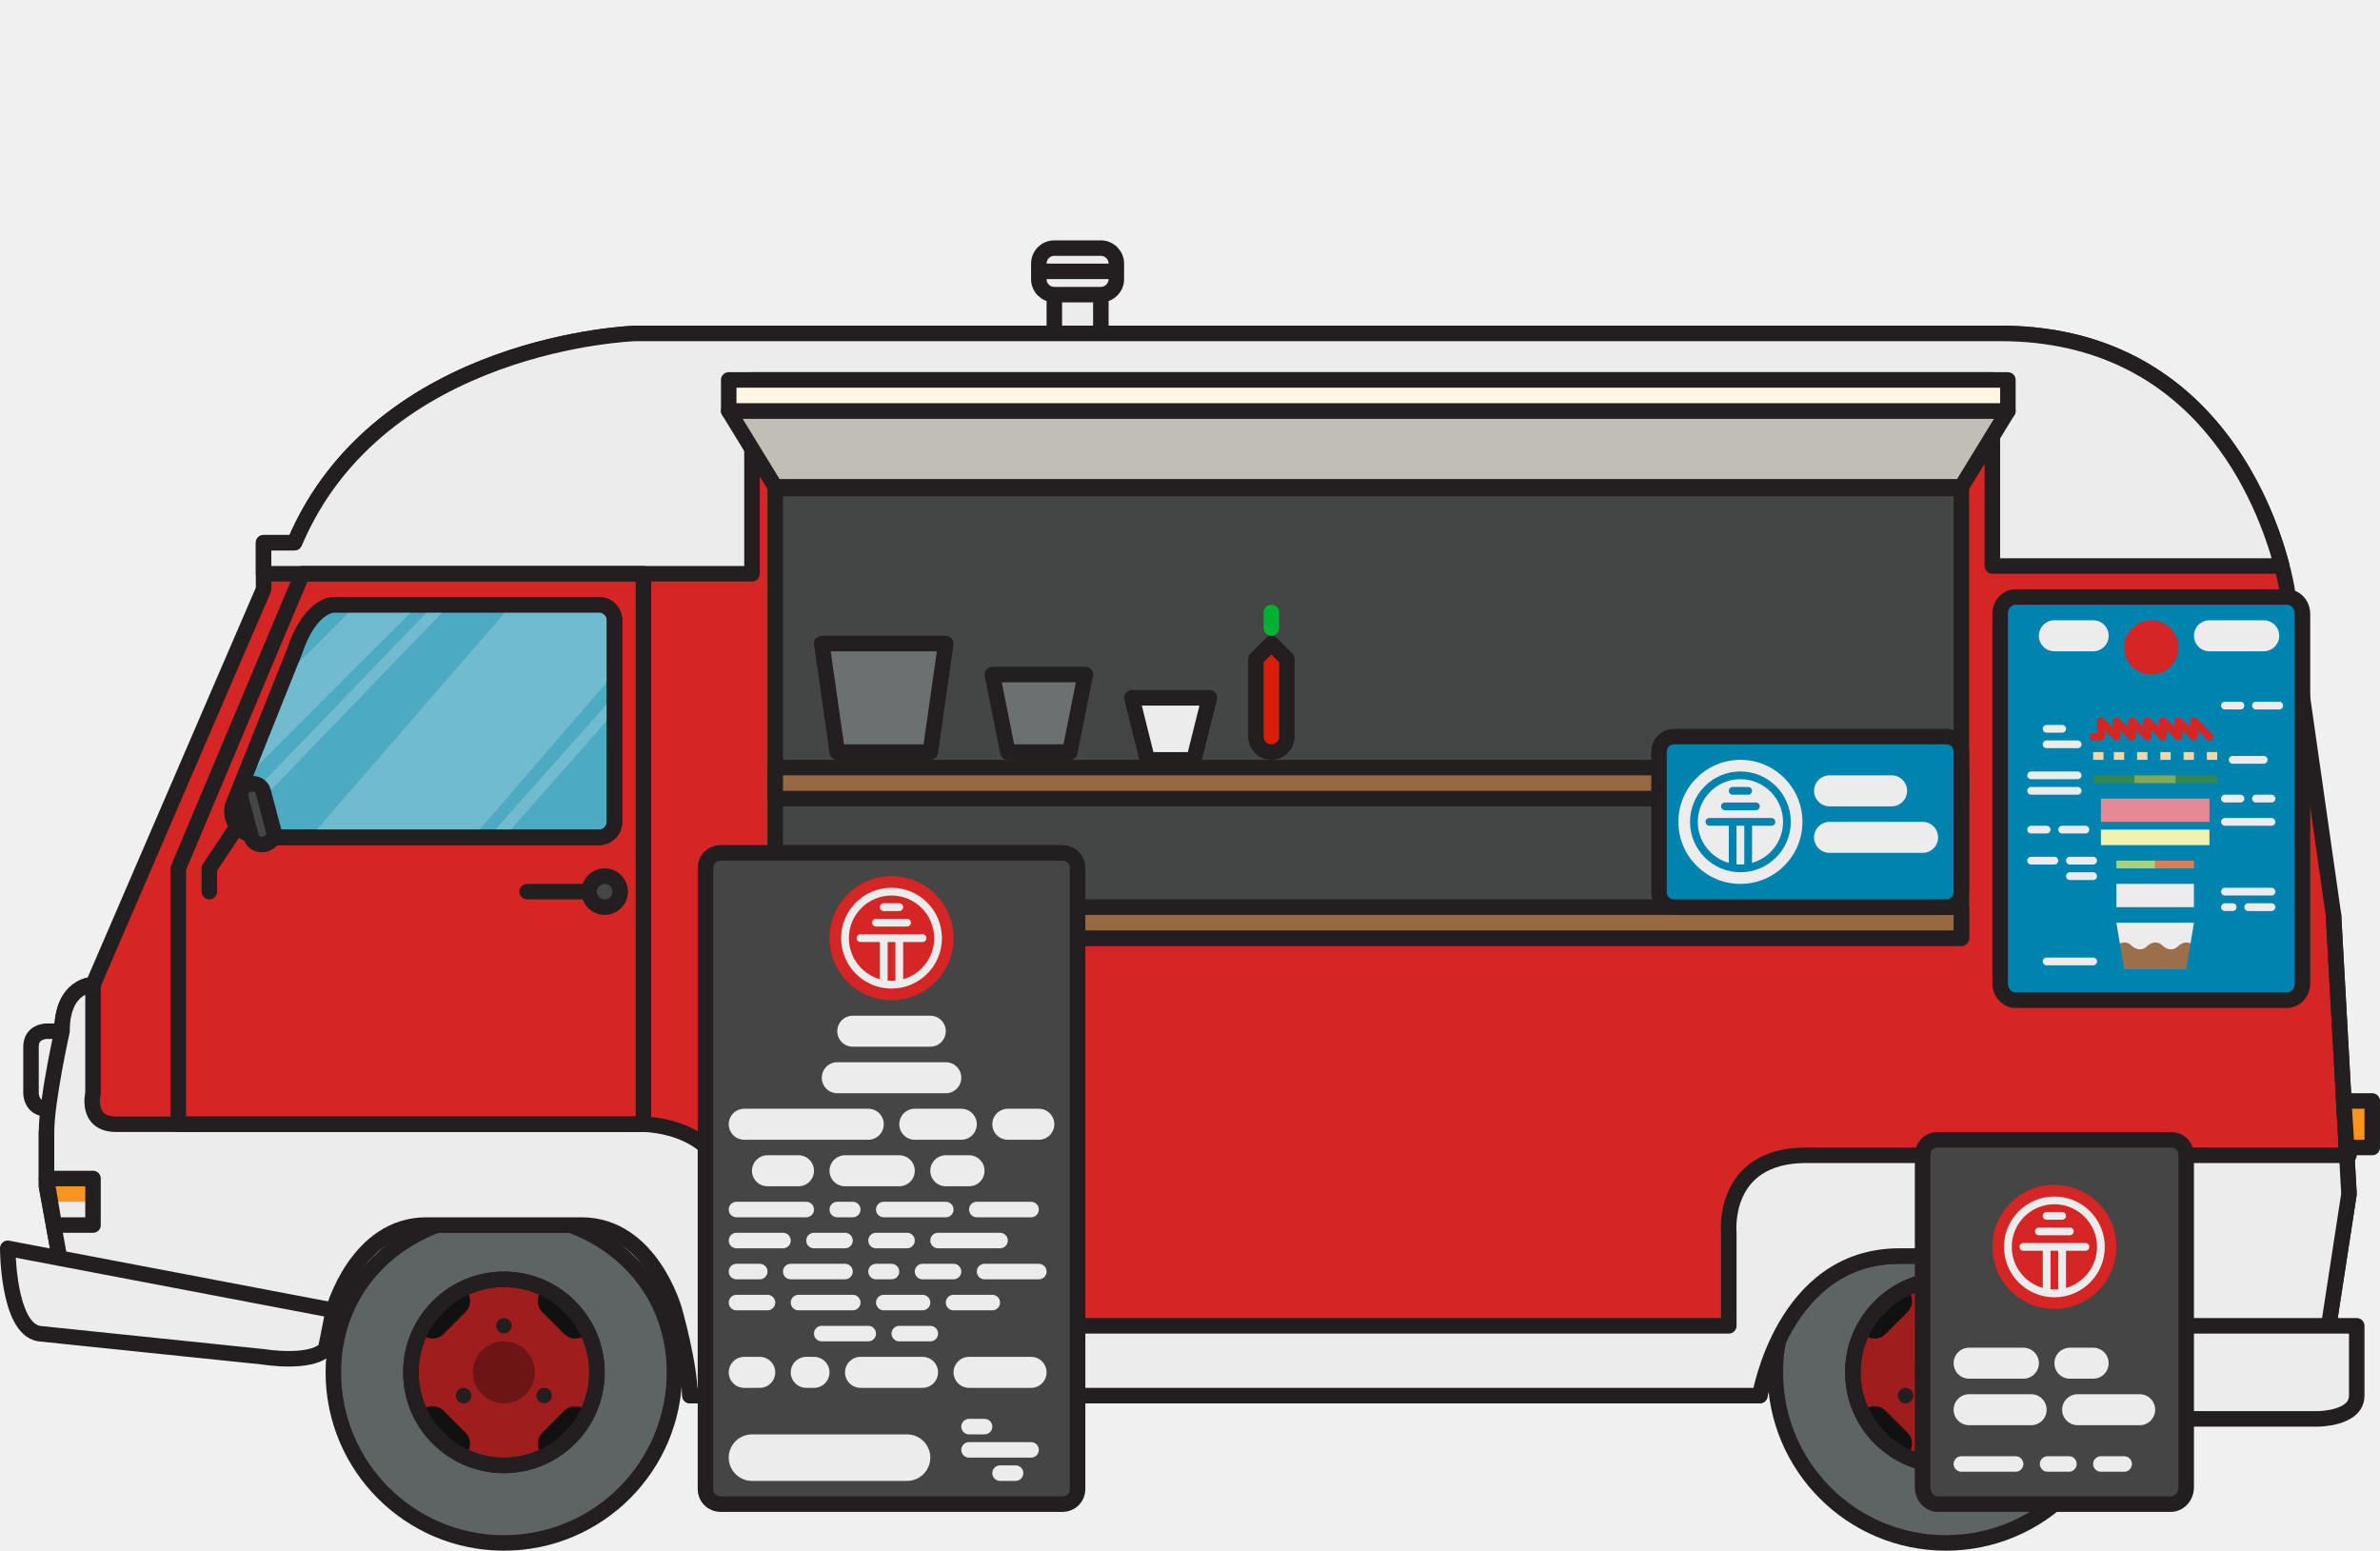
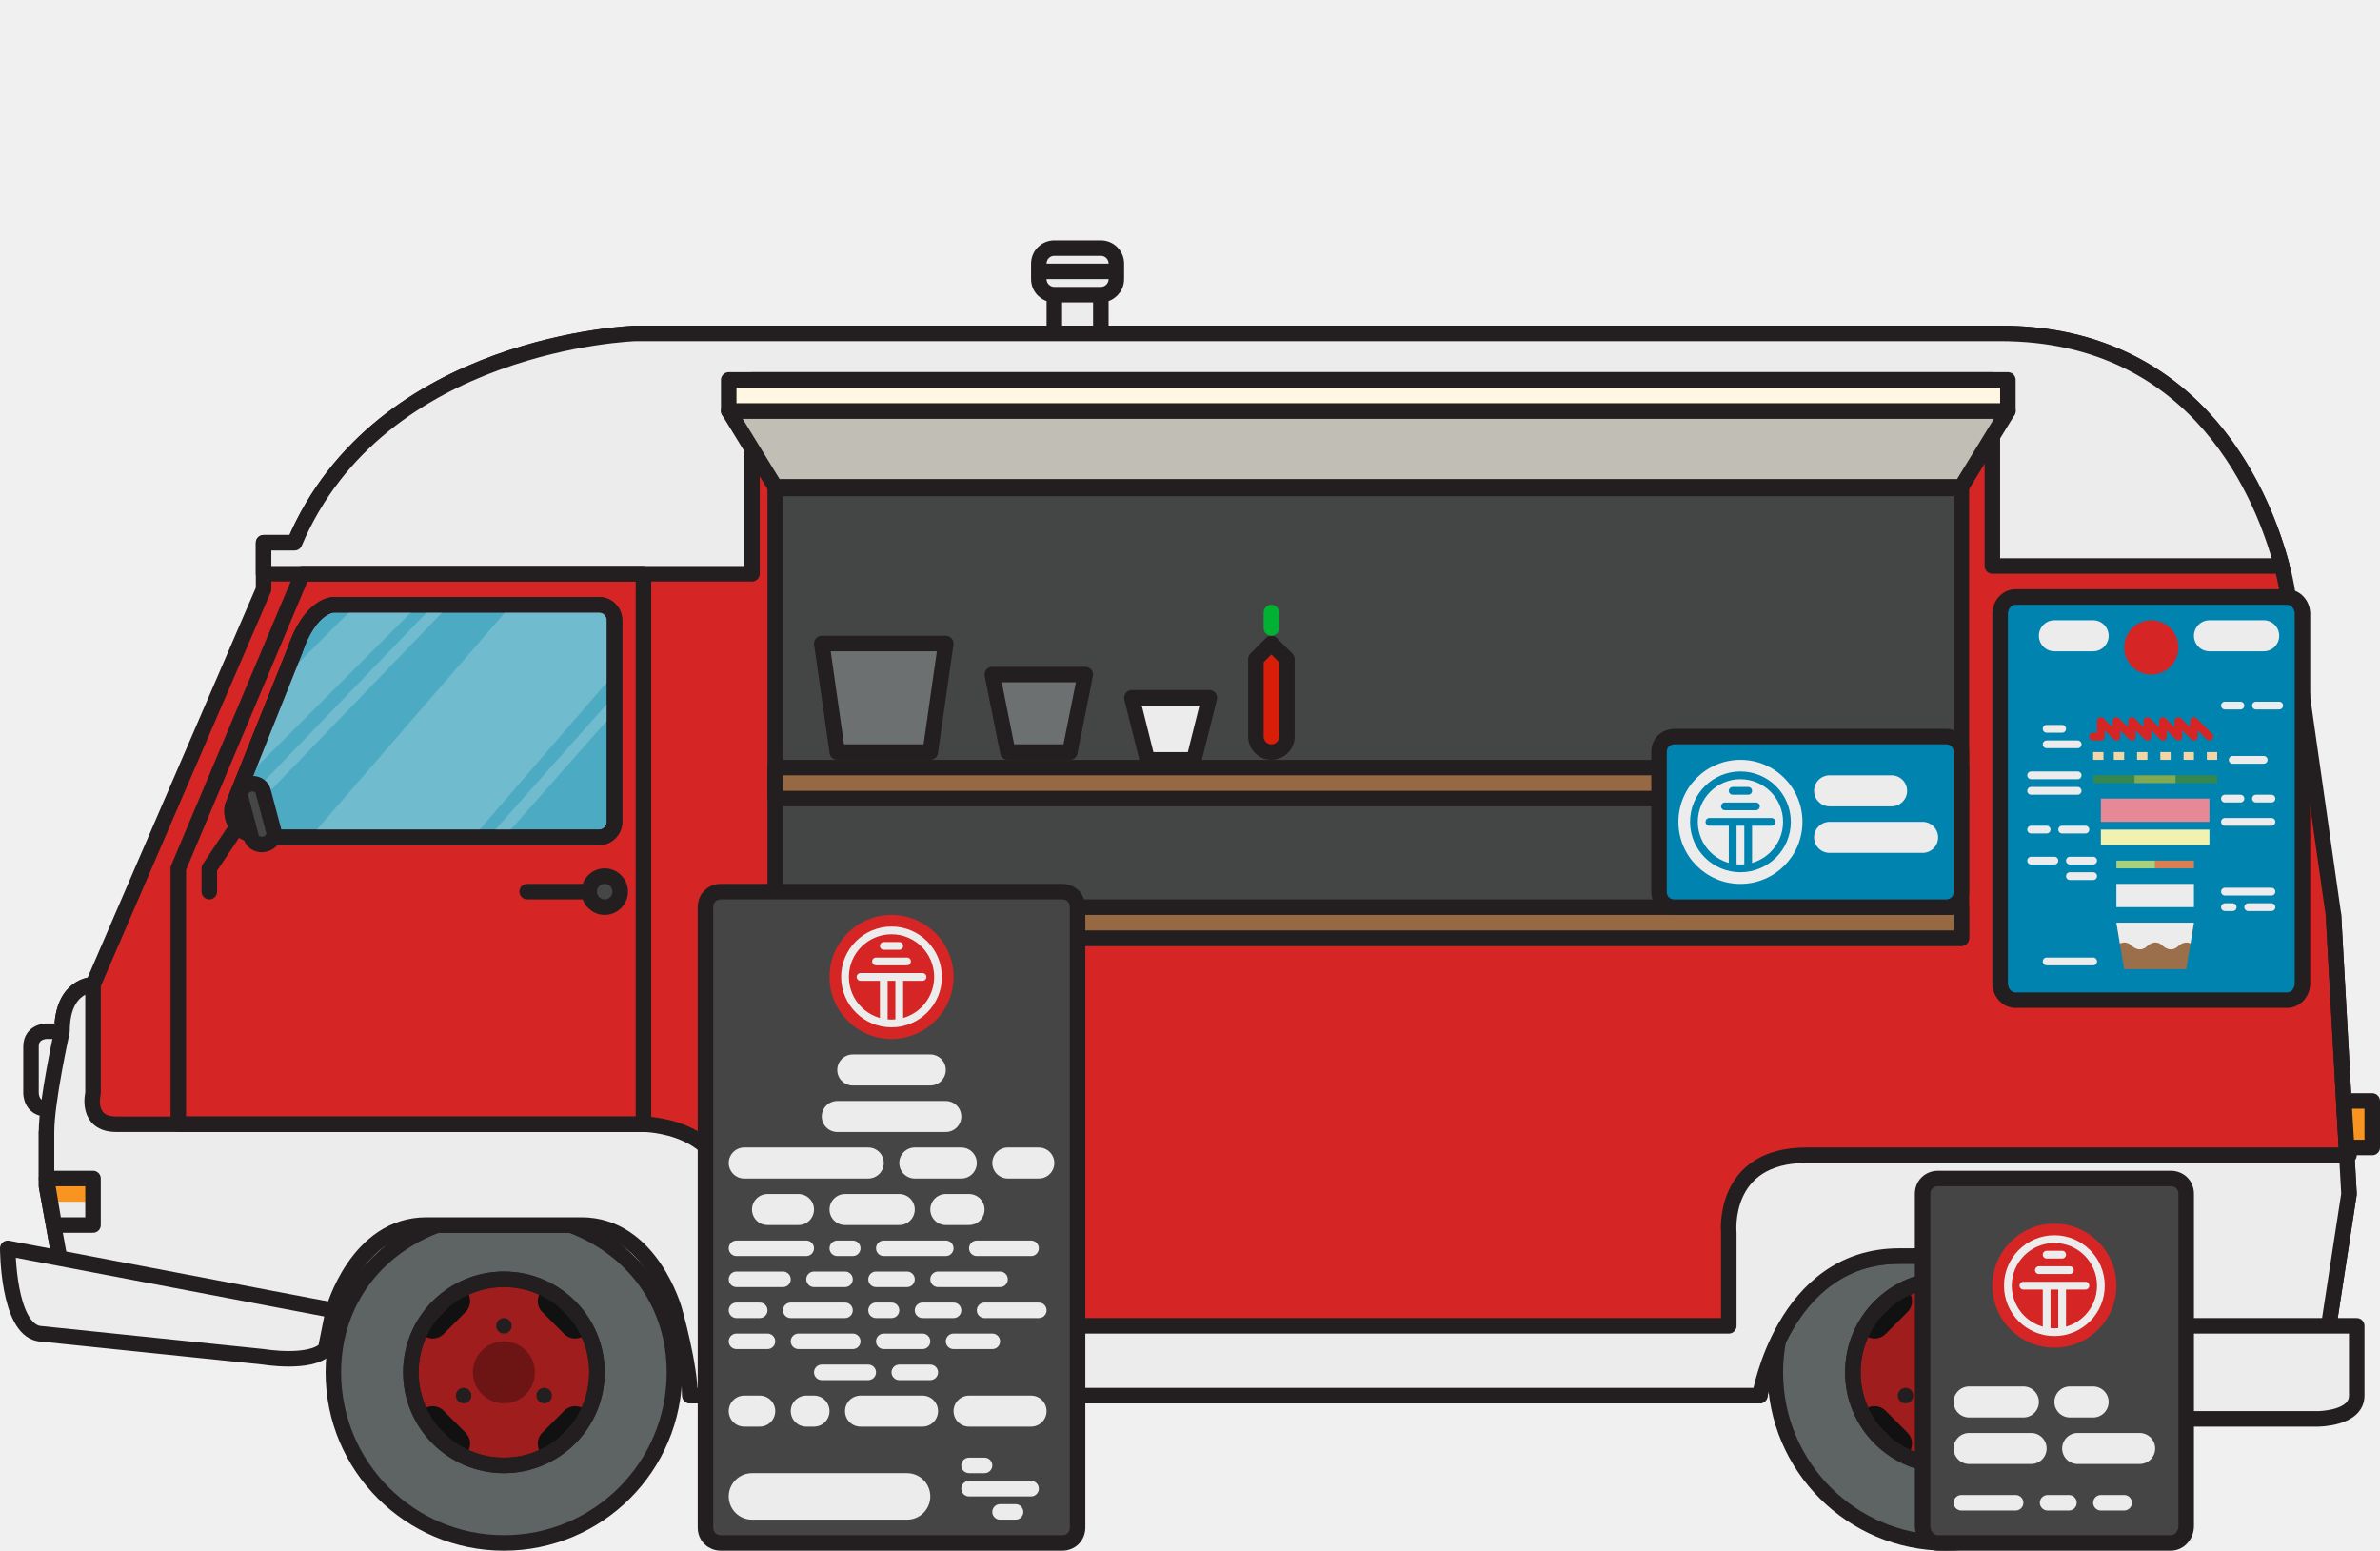
- <svg xmlns="http://www.w3.org/2000/svg" width="614" height="400" viewBox="82.501 0 614 400" enable-background="new 82.501 0 614 400">
-   <path fill="none" stroke="#B9529F" stroke-width="4" stroke-linecap="round" stroke-linejoin="round" stroke-miterlimit="10" d="M360.5 160.07" />
-   <path fill="#5E6363" stroke="#231F20" stroke-width="4" stroke-miterlimit="10" d="M256.5 354c0 24.3-19.7 44-44 44s-44-19.7-44-44 19.7-41 44-41 44 16.7 44 41z" />
-   <circle fill="#A01D1D" stroke="#231F20" stroke-width="4" stroke-linecap="round" stroke-linejoin="round" stroke-miterlimit="10" cx="212.5" cy="354" r="24" />
-   <g fill="#111">
-     <path d="M202.6 332.787c1.563 1.562 1.563 4.095 0 5.656l-5.656 5.657c-1.562 1.562-4.095 1.562-5.656 0l11.313-11.313zM222.4 375.213c-1.562-1.562-1.562-4.094 0-5.656l5.657-5.656c1.562-1.56 4.095-1.56 5.656 0L222.4 375.214zM191.286 363.898c1.562-1.562 4.095-1.562 5.657 0l5.656 5.657c1.56 1.562 1.56 4.095 0 5.657l-11.314-11.314zM233.713 344.1c-1.562 1.562-4.096 1.562-5.657 0l-5.657-5.656c-1.563-1.562-1.563-4.095 0-5.657l11.313 11.313z" />
+ <svg xmlns="http://www.w3.org/2000/svg" version="1.1" id="Layer_1" x="0px" y="0px" width="614px" height="400px" viewBox="0 0 614 400" enable-background="new 0 0 614 400" xml:space="preserve">
+   <path fill="none" stroke="#B9529F" stroke-width="4" stroke-linecap="round" stroke-linejoin="round" stroke-miterlimit="10" d="  M278,160.07" />
+   <path fill="#5E6363" stroke="#231F20" stroke-width="4" stroke-miterlimit="10" d="M174,354c0,24.3-19.7,44-44,44s-44-19.7-44-44  s19.7-41,44-41S174,329.7,174,354z" />
+   <circle fill="#A01D1D" stroke="#231F20" stroke-width="4" stroke-linecap="round" stroke-linejoin="round" stroke-miterlimit="10" cx="130" cy="354" r="24" />
+   <g>
+     <path fill="#111111" d="M120.1,332.787c1.563,1.562,1.563,4.095,0,5.656l-5.656,5.656c-1.562,1.562-4.095,1.562-5.656,0   L120.1,332.787L120.1,332.787z M139.9,375.213c-1.562-1.562-1.562-4.094,0-5.656l5.657-5.656c1.562-1.56,4.095-1.56,5.656,0   L139.9,375.213L139.9,375.213z M108.786,363.898c1.562-1.562,4.095-1.562,5.657,0l5.656,5.656c1.56,1.562,1.56,4.096,0,5.656   L108.786,363.898L108.786,363.898z M151.213,344.1c-1.562,1.562-4.096,1.562-5.657,0l-5.657-5.656   c-1.563-1.562-1.563-4.094,0-5.655L151.213,344.1L151.213,344.1z" />
  </g>
-   <circle fill="#6D1414" cx="212.5" cy="354" r="8" />
-   <circle fill="none" stroke="#231F20" stroke-width="4" stroke-miterlimit="10" cx="212.5" cy="354" r="24" />
-   <path fill="#231F20" d="M214.502 342c-.004 1.104-.898 2.002-2 2-1.104-.002-1.998-.896-2-2-.004-1.105.896-2.004 2-2 1.104 0 1.998.896 2 2zM201.106 358.266c.96-.55 2.185-.224 2.733.73.55.958.222 2.18-.734 2.734-.954.555-2.183.225-2.73-.733-.553-.956-.223-2.18.73-2.73zM221.892 361.733c-.956-.557-1.286-1.78-.733-2.733.553-.953 1.774-1.28 2.732-.73.958.55 1.286 1.777.73 2.73-.55.957-1.775 1.283-2.73.733z" />
-   <path fill="#ECECEC" stroke="#231F20" stroke-width="4" stroke-miterlimit="10" d="M362.5 74c2.21 0 4 1.79 4 4v10h-11.998V78c-.002-2.21 1.79-4 3.998-4h4zM360.5 74M360.5 72M360.5 74" />
-   <path fill="#eee" stroke="#231F20" stroke-width="4" stroke-linecap="round" stroke-linejoin="round" stroke-miterlimit="10" d="M98.5 266h-4s-4 0-4 4v12s0 4 4 4" />
-   <path fill="#5E6363" stroke="#231F20" stroke-width="4" stroke-miterlimit="10" d="M628.5 354c0 24.3-19.7 44-44 44s-44-19.7-44-44 19.7-41 44-41 44 16.7 44 41z" />
-   <circle fill="#A01D1D" stroke="#231F20" stroke-width="4" stroke-linecap="round" stroke-linejoin="round" stroke-miterlimit="10" cx="584.5" cy="354" r="24" />
-   <g fill="#111">
-     <path d="M574.6 332.787c1.563 1.562 1.563 4.095 0 5.656l-5.656 5.657c-1.562 1.562-4.095 1.562-5.656 0l11.313-11.313zM594.4 375.213c-1.562-1.562-1.562-4.094 0-5.656l5.657-5.656c1.562-1.56 4.094-1.56 5.656 0L594.4 375.214zM563.286 363.898c1.562-1.562 4.095-1.562 5.657 0l5.656 5.657c1.56 1.562 1.56 4.095 0 5.657l-11.314-11.314zM605.713 344.1c-1.562 1.562-4.096 1.562-5.657 0l-5.657-5.656c-1.563-1.562-1.563-4.095 0-5.657l11.313 11.313z" />
+   <circle fill="#6D1414" cx="130" cy="354" r="8" />
+   <circle fill="none" stroke="#231F20" stroke-width="4" stroke-miterlimit="10" cx="130" cy="354" r="24" />
+   <path fill="#231F20" d="M132.002,342c-0.004,1.104-0.898,2.002-2,2c-1.104-0.002-1.998-0.896-2-2c-0.004-1.105,0.896-2.004,2-2  C131.106,340,132,340.896,132.002,342z M118.606,358.266c0.96-0.55,2.185-0.224,2.733,0.73c0.55,0.958,0.222,2.18-0.734,2.734  c-0.954,0.555-2.183,0.225-2.73-0.733c-0.553-0.956-0.223-2.181,0.73-2.729L118.606,358.266z M139.392,361.732  c-0.956-0.558-1.286-1.779-0.733-2.732c0.553-0.953,1.774-1.279,2.732-0.73c0.958,0.551,1.286,1.777,0.73,2.73  C141.571,361.957,140.346,362.283,139.392,361.732L139.392,361.732z" />
+   <path fill="#ECECEC" stroke="#231F20" stroke-width="4" stroke-miterlimit="10" d="M280,74c2.21,0,4,1.79,4,4v10h-11.998V78  c-0.002-2.21,1.79-4,3.998-4H280z" />
+   <path fill="#EEEEEE" stroke="#231F20" stroke-width="4" stroke-linecap="round" stroke-linejoin="round" stroke-miterlimit="10" d="  M16,266h-4c0,0-4,0-4,4v12c0,0,0,4,4,4" />
+   <path fill="#5E6363" stroke="#231F20" stroke-width="4" stroke-miterlimit="10" d="M546,354c0,24.3-19.7,44-44,44s-44-19.7-44-44  s19.7-41,44-41S546,329.7,546,354z" />
+   <circle fill="#A01D1D" stroke="#231F20" stroke-width="4" stroke-linecap="round" stroke-linejoin="round" stroke-miterlimit="10" cx="502" cy="354" r="24" />
+   <g>
+     <path fill="#111111" d="M492.1,332.787c1.563,1.562,1.563,4.095,0,5.656l-5.654,5.656c-1.562,1.562-4.097,1.562-5.656,0   L492.1,332.787L492.1,332.787z M511.9,375.213c-1.562-1.562-1.562-4.094,0-5.656l5.655-5.656c1.562-1.56,4.096-1.56,5.656,0   L511.9,375.213L511.9,375.213z M480.786,363.898c1.562-1.562,4.095-1.562,5.657,0l5.654,5.656c1.562,1.562,1.562,4.096,0,5.656   L480.786,363.898L480.786,363.898z M523.213,344.1c-1.562,1.562-4.096,1.562-5.657,0l-5.655-5.656   c-1.563-1.562-1.563-4.094,0-5.655L523.213,344.1L523.213,344.1z" />
  </g>
-   <circle fill="#6D1414" cx="584.5" cy="354" r="8" />
-   <circle fill="none" stroke="#231F20" stroke-width="4" stroke-miterlimit="10" cx="584.5" cy="354" r="24" />
-   <path fill="#231F20" d="M586.502 342c-.004 1.104-.898 2.002-2 2-1.104-.002-1.998-.896-2-2-.004-1.105.896-2.004 2-2 1.104 0 1.998.896 2 2zM573.106 358.266c.96-.55 2.185-.224 2.733.73.55.958.222 2.18-.734 2.734-.955.555-2.183.225-2.73-.733-.553-.956-.223-2.18.73-2.73zM593.892 361.733c-.956-.557-1.286-1.78-.733-2.733.553-.953 1.774-1.28 2.732-.73.958.55 1.286 1.777.73 2.73-.55.957-1.775 1.283-2.73.733z" />
-   <path fill="#D52524" stroke="#231F20" stroke-width="4" stroke-linecap="round" stroke-linejoin="round" stroke-miterlimit="10" d="M94.5 292v14l4 22 70 10s6-22 24-22h40c18 0 24 22 24 22s4 14 4 22h276s6-36 36-36h24c30 0 36 36 36 36h48l8-52-4-72-12-84s-10-66-74-66h-352s-66 2-88 54h-8v12l-44 102s-8 0-8 12" />
-   <path fill="#ECECEC" stroke="#231F20" stroke-width="4" stroke-linecap="round" stroke-linejoin="round" stroke-miterlimit="10" d="M688.5 298h-140c-22 0-20 20-20 20v24h-258v-32c0-20-22-20-22-20h-136c-8 0-6-8-6-8v-28s-8 0-8 12c0 0-4 18-4 26v14l4 22 70 10s6-22 24-22h40c18 0 24 22 24 22s4 14 4 22h276s6-36 36-36h24c30 0 36 36 36 36h48l8-52-4-72" />
-   <path fill="#ECECEC" stroke="#231F20" stroke-width="4" stroke-linecap="round" stroke-linejoin="round" stroke-miterlimit="10" d="M598.5 86h-352s-66 2-88 54h-8v8h126V98h320v48h74l.656-.09C666.852 129.57 650.5 86 598.5 86zM644.5 342v24h36s10 0 10-6v-18h-46z" />
-   <path fill="#ECECEC" stroke="#231F20" stroke-width="4" stroke-miterlimit="10" d="M370.5 72c0 2.21-1.79 4-4 4h-12c-2.21 0-4-1.79-4-4v-4c0-2.21 1.79-4 4-4h12c2.21 0 4 1.79 4 4v4zM350.5 70h22" />
-   <path fill="none" stroke="#231F20" stroke-width="4" stroke-linecap="round" stroke-linejoin="round" stroke-miterlimit="10" d="M248.5 148v142h-120v-66l32-76z" />
-   <path fill="#ECECEC" stroke="#231F20" stroke-width="4" stroke-linecap="round" stroke-linejoin="round" stroke-miterlimit="10" d="M84.5 322s0 20.5 8 22l58 6s12 2 16-2l2-10-84-16z" />
-   <g stroke="#231F20" stroke-width="4" stroke-linecap="round" stroke-linejoin="round" stroke-miterlimit="10">
-     <path fill="#C1BFB5" d="M588.5 125.575l12-19.575h-330l12 19.575z" />
-     <path fill="#FFF6E3" d="M270.5 98h330v8h-330z" />
-     <path fill="#444646" d="M282.5 126h306v116h-306z" />
-     <path fill="#966943" d="M282.5 234h306v8h-306zM282.5 198h306v8h-306z" />
+   <circle fill="#6D1414" cx="502" cy="354" r="8" />
+   <circle fill="none" stroke="#231F20" stroke-width="4" stroke-miterlimit="10" cx="502" cy="354" r="24" />
+   <path fill="#231F20" d="M504.002,342c-0.004,1.104-0.898,2.002-2,2c-1.104-0.002-1.998-0.896-2-2c-0.004-1.105,0.896-2.004,2-2  C503.106,340,504,340.896,504.002,342z M490.606,358.266c0.96-0.55,2.185-0.224,2.731,0.73c0.55,0.958,0.222,2.18-0.732,2.734  c-0.955,0.554-2.185,0.225-2.73-0.733c-0.553-0.956-0.223-2.181,0.73-2.729L490.606,358.266z M511.392,361.732  c-0.956-0.558-1.284-1.779-0.731-2.732s1.772-1.279,2.73-0.73c0.958,0.551,1.286,1.777,0.73,2.73  C513.571,361.957,512.346,362.283,511.392,361.732L511.392,361.732z" />
+   <path fill="#D52524" stroke="#231F20" stroke-width="4" stroke-linecap="round" stroke-linejoin="round" stroke-miterlimit="10" d="  M12,292v14l4,22l70,10c0,0,6-22,24-22h40c18,0,24,22,24,22s4,14,4,22h276c0,0,6-36,36-36h24c30,0,36,36,36,36h48l8-52l-4-72l-12-84  c0,0-10-66-74-66H164c0,0-66,2-88,54h-8v12L24,254c0,0-8,0-8,12" />
+   <path fill="#ECECEC" stroke="#231F20" stroke-width="4" stroke-linecap="round" stroke-linejoin="round" stroke-miterlimit="10" d="  M606,298H466c-22,0-20,20-20,20v24H188v-32c0-20-22-20-22-20H30c-8,0-6-8-6-8v-28c0,0-8,0-8,12c0,0-4,18-4,26v14l4,22l70,10  c0,0,6-22,24-22h40c18,0,24,22,24,22s4,14,4,22h276c0,0,6-36,36-36h24c30,0,36,36,36,36h48l8-52l-4-72" />
+   <path fill="#ECECEC" stroke="#231F20" stroke-width="4" stroke-linecap="round" stroke-linejoin="round" stroke-miterlimit="10" d="  M516,86H164c0,0-66,2-88,54h-8v8h126V98h320v48h74l0.656-0.09C584.352,129.57,568,86,516,86z M562,342v24h36c0,0,10,0,10-6v-18H562z  " />
+   <path fill="#ECECEC" stroke="#231F20" stroke-width="4" stroke-miterlimit="10" d="M288,72c0,2.21-1.79,4-4,4h-12  c-2.21,0-4-1.79-4-4v-4c0-2.21,1.79-4,4-4h12c2.21,0,4,1.79,4,4V72z M268,70h22" />
+   <path fill="none" stroke="#231F20" stroke-width="4" stroke-linecap="round" stroke-linejoin="round" stroke-miterlimit="10" d="  M166,148v142H46v-66l32-76H166z" />
+   <path fill="#ECECEC" stroke="#231F20" stroke-width="4" stroke-linecap="round" stroke-linejoin="round" stroke-miterlimit="10" d="  M2,322c0,0,0,20.5,8,22l58,6c0,0,12,2,16-2l2-10L2,322z" />
+   <g>
+     <path fill="#C1BFB5" stroke="#231F20" stroke-width="4" stroke-linecap="round" stroke-linejoin="round" stroke-miterlimit="10" d="   M506,125.575L518,106H188l12,19.575H506z" />
+     <path fill="#FFF6E3" stroke="#231F20" stroke-width="4" stroke-linecap="round" stroke-linejoin="round" stroke-miterlimit="10" d="   M188,98h330v8H188V98z" />
+     <path fill="#444646" stroke="#231F20" stroke-width="4" stroke-linecap="round" stroke-linejoin="round" stroke-miterlimit="10" d="   M200,126h306v116H200V126z" />
+     <path fill="#966943" stroke="#231F20" stroke-width="4" stroke-linecap="round" stroke-linejoin="round" stroke-miterlimit="10" d="   M200,234h306v8H200V234z M200,198h306v8H200V198z" />
  </g>
-   <path fill="#454646" stroke="#231F20" stroke-width="4" stroke-linecap="round" stroke-linejoin="round" stroke-miterlimit="10" d="M238.5 234c2.21 0 4-1.79 4-4s-1.79-4-4-4-4 1.79-4 4 1.79 4 4 4zM234.5 230h-16" />
-   <path fill="#4CABC2" stroke="#231F20" stroke-width="4" stroke-linecap="round" stroke-linejoin="round" stroke-miterlimit="10" d="M171.03 216h66c2.21 0 4-1.79 4-4v-52c0-2.21-1.79-4-4-4H168.5s-6 0-10 12l-16 40s-2 8 10 8h18.53z" />
-   <path opacity=".2" fill="#fff" d="M190.5 156l-45 45 9-25 20-20zM198.5 156l-54 56-3-1 53-55zM242.5 182l-30 34h-4l32-36zM242.5 172l-38 44h-42l52-60h26z" />
-   <path fill="none" stroke="#231F20" stroke-width="4" stroke-linecap="round" stroke-linejoin="round" stroke-miterlimit="10" d="M171.03 216h66c2.21 0 4-1.79 4-4v-52c0-2.21-1.79-4-4-4H168.5s-6 0-10 12l-16 40s-2 8 10 8h18.53z" />
-   <path fill="#ECECEC" d="M94.5 310h12v6h-12z" />
-   <path fill="#F79520" d="M94.5 304h12v6h-12z" />
-   <path fill="none" stroke="#231F20" stroke-width="4" stroke-linecap="round" stroke-linejoin="round" stroke-miterlimit="10" d="M96.5 316h10v-12h-12z" />
-   <path fill="#454646" stroke="#231F20" stroke-width="4" stroke-linecap="round" stroke-linejoin="round" stroke-miterlimit="10" d="M153.113 214.387c.378 1.424-.616 2.922-2.217 3.347-1.6.424-3.206-.386-3.583-1.81l-2.732-10.31c-.377-1.425.616-2.923 2.218-3.347 1.6-.425 3.205.385 3.582 1.81l2.733 10.31z" />
-   <path fill="none" stroke="#231F20" stroke-width="4" stroke-linecap="round" stroke-linejoin="round" stroke-miterlimit="10" d="M144.5 212l-8 12v6" />
-   <path fill="#0084AF" stroke="#231F20" stroke-width="4" stroke-linecap="round" stroke-linejoin="round" stroke-miterlimit="10" d="M676.5 158.363c0-2.41-1.79-4.363-4-4.363h-70c-2.21 0-4 1.954-4 4.363v95.273c0 2.41 1.79 4.363 4 4.363h70c2.21 0 4-1.955 4-4.364v-95.273z" />
-   <path fill="#9A6F4A" d="M628.5 238l2 12h16l2-12z" />
-   <path fill="none" stroke="#ECECEC" stroke-width="8" stroke-linecap="round" stroke-linejoin="round" stroke-miterlimit="10" d="M612.5 164h10M652.5 164h14" />
-   <path fill="none" stroke="#ECECEC" stroke-width="2" stroke-linecap="round" stroke-linejoin="round" stroke-miterlimit="10" d="M656.5 182h4M610.5 188h4M610.5 192h8M606.5 200h12M606.5 204h12M606.5 214h4M614.5 214h6M606.5 222h6M616.5 222h6M616.5 226h6M610.5 248h12M658.5 196h8M656.5 206h4M664.5 206h4M656.5 212h12M656.5 230h12M656.5 234h2M662.5 234h6M664.5 182h6" />
-   <circle fill="#D52524" cx="637.5" cy="167" r="7" />
-   <path fill="#ECECEC" d="M628.5 228h20v6h-20z" />
-   <path fill="#F1F2B0" d="M624.5 214h28v4h-28z" />
-   <path fill="#E68896" d="M624.5 206h28v6h-28z" />
-   <path fill="#A9D07D" d="M628.5 222h10v2h-10z" />
-   <path fill="#D97F51" d="M638.5 222h10v2h-10z" />
-   <path fill="#35874F" d="M622.5 200h10.667v2H622.5z" />
-   <path fill="#F3D6A7" d="M622.5 194h2.667v2H622.5zM627.833 194h2.667v2h-2.667zM633.833 194h2.667v2h-2.667zM639.833 194h2.667v2h-2.667zM645.833 194h2.667v2h-2.667zM651.833 194h2.667v2h-2.667z" />
-   <path fill="#82A94F" d="M633.167 200h10.667v2h-10.667z" />
-   <path fill="#35874F" d="M643.834 200H654.5v2h-10.666z" />
-   <path fill="none" stroke="#D52524" stroke-width="2" stroke-linecap="round" stroke-linejoin="round" stroke-miterlimit="10" d="M622.5 190h2v-4l4 4v-4l4 4v-4l4 4v-4l4 4v-4l4 4v-4l4 4v-4l4 4" />
-   <path fill="#ECECEC" d="M632.5 244s2 2 4 0c0 0 2-2 4 0 0 0 2 2 4 0 0 0 1.445-1.436 3.107-.643L648.5 238h-20l.898 5.395c.77-.366 1.935-.562 3.102.605z" />
-   <path fill="#454545" stroke="#231F20" stroke-width="4" stroke-linecap="round" stroke-linejoin="round" stroke-miterlimit="10" d="M360.5 224c0-2.41-1.79-4-4-4h-88c-2.21 0-4 1.59-4 4v160c0 2.41 1.79 4 4 4h88c2.21 0 4-1.59 4-4V224z" />
-   <path fill="none" stroke="#ECECEC" stroke-width="8" stroke-linecap="round" stroke-linejoin="round" stroke-miterlimit="10" d="M302.5 266h20M274.5 290h32M280.5 302h8M274.5 354h4" />
-   <path fill="none" stroke="#ECECEC" stroke-width="12" stroke-linecap="round" stroke-linejoin="round" stroke-miterlimit="10" d="M276.5 376h40" />
-   <path fill="none" stroke="#ECECEC" stroke-width="8" stroke-linecap="round" stroke-linejoin="round" stroke-miterlimit="10" d="M304.5 354h16M332.5 354h16M290.5 354h2M300.5 302h14M326.5 302h6M318.5 290h12M342.5 290h8M298.5 278h28" />
-   <path fill="none" stroke="#ECECEC" stroke-width="4" stroke-linecap="round" stroke-linejoin="round" stroke-miterlimit="10" d="M272.5 312h18M272.5 320h12M272.5 328h6M272.5 336h8M288.5 336h14M294.5 344h12M314.5 344h8M310.5 336h10M328.5 336h10M286.5 328h14M308.5 328h4M320.5 328h8M336.5 328h14M332.5 368h4M340.5 380h4M332.5 374h16M292.5 320h8M308.5 320h8M324.5 320h16M298.5 312h4M310.5 312h16M334.5 312h14" />
-   <circle fill="#D52524" cx="312.5" cy="242" r="16" />
-   <path fill="#454545" stroke="#ECECEC" stroke-width="2" stroke-linecap="round" stroke-linejoin="round" stroke-miterlimit="10" d="M310.5 253v-11M314.5 253v-11M304.5 242h16M308.5 238h8M310.5 234h4" />
-   <circle fill="none" stroke="#ECECEC" stroke-width="2" stroke-linecap="round" stroke-linejoin="round" stroke-miterlimit="10" cx="312.5" cy="242" r="12" />
-   <path fill="#F79520" stroke="#231F20" stroke-width="4" stroke-linecap="round" stroke-linejoin="round" stroke-miterlimit="10" d="M687.906 296h6.594v-12h-7.344z" />
-   <path fill="#454545" stroke="#231F20" stroke-width="4" stroke-linecap="round" stroke-linejoin="round" stroke-miterlimit="10" d="M646.5 298c0-2.41-1.79-4-4-4h-60c-2.21 0-4 1.59-4 4v85.637c0 2.41 1.79 4.363 4 4.363h60c2.21 0 4-1.954 4-4.363V298z" />
-   <path fill="none" stroke="#ECECEC" stroke-width="8" stroke-linecap="round" stroke-linejoin="round" stroke-miterlimit="10" d="M616.5 351.637h6M590.5 363.637h16M618.5 363.637h16M590.5 351.637h14" />
-   <path fill="none" stroke="#ECECEC" stroke-width="4" stroke-linecap="round" stroke-linejoin="round" stroke-miterlimit="10" d="M588.5 377.637h14M610.75 377.637h5.5M624.5 377.637h6" />
-   <circle fill="#D52524" cx="612.5" cy="321.637" r="16" />
-   <path fill="#454545" stroke="#ECECEC" stroke-width="2" stroke-linecap="round" stroke-linejoin="round" stroke-miterlimit="10" d="M610.5 332.637v-11M614.5 332.637v-11M604.5 321.637h16M608.5 317.637h8M610.5 313.637h4" />
-   <circle fill="none" stroke="#ECECEC" stroke-width="2" stroke-linecap="round" stroke-linejoin="round" stroke-miterlimit="10" cx="612.5" cy="321.637" r="12" />
-   <path fill="#0084AF" stroke="#231F20" stroke-width="4" stroke-linecap="round" stroke-linejoin="round" stroke-miterlimit="10" d="M588.5 194c0-2.41-1.79-4-4-4h-70c-2.21 0-4 1.59-4 4v36c0 2.41 1.79 4 4 4h70c2.21 0 4-1.59 4-4v-36z" />
-   <circle fill="#ECECEC" cx="531.5" cy="212" r="16" />
-   <g fill="none" stroke="#0084AF" stroke-width="2" stroke-linecap="round" stroke-linejoin="round" stroke-miterlimit="10">
-     <path d="M529.5 223v-11M533.5 223v-11M523.5 212h16M527.5 208h8M529.5 204h4" />
-     <circle cx="531.5" cy="212" r="12" />
+   <path fill="#454646" stroke="#231F20" stroke-width="4" stroke-linecap="round" stroke-linejoin="round" stroke-miterlimit="10" d="  M156,234c2.21,0,4-1.79,4-4s-1.79-4-4-4s-4,1.79-4,4S153.79,234,156,234z M152,230h-16" />
+   <path fill="#4CABC2" stroke="#231F20" stroke-width="4" stroke-linecap="round" stroke-linejoin="round" stroke-miterlimit="10" d="  M88.53,216h66c2.21,0,4-1.79,4-4v-52c0-2.21-1.79-4-4-4H86c0,0-6,0-10,12l-16,40c0,0-2,8,10,8H88.53z" />
+   <path opacity="0.2" fill="#FFFFFF" enable-background="new    " d="M108,156l-45,45l9-25l20-20H108z M116,156l-54,56l-3-1l53-55H116  z M160,182l-30,34h-4l32-36L160,182z M160,172l-38,44H80l52-60h26L160,172z" />
+   <path fill="none" stroke="#231F20" stroke-width="4" stroke-linecap="round" stroke-linejoin="round" stroke-miterlimit="10" d="  M88.53,216h66c2.21,0,4-1.79,4-4v-52c0-2.21-1.79-4-4-4H86c0,0-6,0-10,12l-16,40c0,0-2,8,10,8H88.53z" />
+   <path fill="#ECECEC" d="M12,310h12v6H12V310z" />
+   <path fill="#F79520" d="M12,304h12v6H12V304z" />
+   <path fill="none" stroke="#231F20" stroke-width="4" stroke-linecap="round" stroke-linejoin="round" stroke-miterlimit="10" d="  M14,316h10v-12H12L14,316z" />
+   <path fill="#454646" stroke="#231F20" stroke-width="4" stroke-linecap="round" stroke-linejoin="round" stroke-miterlimit="10" d="  M70.613,214.387c0.378,1.424-0.616,2.922-2.217,3.348c-1.6,0.425-3.206-0.387-3.583-1.811l-2.732-10.31  c-0.377-1.425,0.616-2.923,2.218-3.347c1.6-0.427,3.205,0.385,3.582,1.81l2.733,10.31H70.613z" />
+   <path fill="none" stroke="#231F20" stroke-width="4" stroke-linecap="round" stroke-linejoin="round" stroke-miterlimit="10" d="  M62,212l-8,12v6" />
+   <path fill="#0084AF" stroke="#231F20" stroke-width="4" stroke-linecap="round" stroke-linejoin="round" stroke-miterlimit="10" d="  M594,158.363c0-2.41-1.79-4.363-4-4.363h-70c-2.21,0-4,1.954-4,4.363v95.274c0,2.409,1.79,4.362,4,4.362h70c2.21,0,4-1.955,4-4.364  V158.363L594,158.363z" />
+   <path fill="#9A6F4A" d="M546,238l2,12h16l2-12H546z" />
+   <path fill="none" stroke="#ECECEC" stroke-width="8" stroke-linecap="round" stroke-linejoin="round" stroke-miterlimit="10" d="  M530,164h10 M570,164h14" />
+   <path fill="none" stroke="#ECECEC" stroke-width="2" stroke-linecap="round" stroke-linejoin="round" stroke-miterlimit="10" d="  M574,182h4 M528,188h4 M528,192h8 M524,200h12 M524,204h12 M524,214h4 M532,214h6 M524,222h6 M534,222h6 M534,226h6 M528,248h12   M576,196h8 M574,206h4 M582,206h4 M574,212h12 M574,230h12 M574,234h2 M580,234h6 M582,182h6" />
+   <circle fill="#D52524" cx="555" cy="167" r="7" />
+   <path fill="#ECECEC" d="M546,228h20v6h-20V228z" />
+   <path fill="#F1F2B0" d="M542,214h28v4h-28V214z" />
+   <path fill="#E68896" d="M542,206h28v6h-28V206z" />
+   <path fill="#A9D07D" d="M546,222h10v2h-10V222z" />
+   <path fill="#D97F51" d="M556,222h10v2h-10V222z" />
+   <path fill="#35874F" d="M540,200h10.667v2H540V200z" />
+   <path fill="#F3D6A7" d="M540,194h2.667v2H540V194z M545.333,194H548v2h-2.667V194z M551.333,194H554v2h-2.667V194z M557.333,194H560  v2h-2.667V194z M563.333,194H566v2h-2.667V194z M569.333,194H572v2h-2.667V194z" />
+   <path fill="#82A94F" d="M550.667,200h10.667v2h-10.667V200z" />
+   <path fill="#35874F" d="M561.334,200H572v2h-10.666V200z" />
+   <path fill="none" stroke="#D52524" stroke-width="2" stroke-linecap="round" stroke-linejoin="round" stroke-miterlimit="10" d="  M540,190h2v-4l4,4v-4l4,4v-4l4,4v-4l4,4v-4l4,4v-4l4,4v-4l4,4" />
+   <path fill="#ECECEC" d="M550,244c0,0,2,2,4,0c0,0,2-2,4,0c0,0,2,2,4,0c0,0,1.445-1.436,3.107-0.643L566,238h-20l0.898,5.395  C547.668,243.029,548.833,242.833,550,244z" />
+   <path fill="#454545" stroke="#231F20" stroke-width="4" stroke-linecap="round" stroke-linejoin="round" stroke-miterlimit="10" d="  M278,234c0-2.41-1.79-4-4-4h-88c-2.21,0-4,1.59-4,4v160c0,2.41,1.79,4,4,4h88c2.21,0,4-1.59,4-4V234z" />
+   <path fill="none" stroke="#ECECEC" stroke-width="8" stroke-linecap="round" stroke-linejoin="round" stroke-miterlimit="10" d="  M220,276h20 M192,300h32 M198,312h8 M192,364h4" />
+   <path fill="none" stroke="#ECECEC" stroke-width="12" stroke-linecap="round" stroke-linejoin="round" stroke-miterlimit="10" d="  M194,386h40" />
+   <path fill="none" stroke="#ECECEC" stroke-width="8" stroke-linecap="round" stroke-linejoin="round" stroke-miterlimit="10" d="  M222,364h16 M250,364h16 M208,364h2 M218,312h14 M244,312h6 M236,300h12 M260,300h8 M216,288h28" />
+   <path fill="none" stroke="#ECECEC" stroke-width="4" stroke-linecap="round" stroke-linejoin="round" stroke-miterlimit="10" d="  M190,322h18 M190,330h12 M190,338h6 M190,346h8 M206,346h14 M212,354h12 M232,354h8 M228,346h10 M246,346h10 M204,338h14 M226,338h4   M238,338h8 M254,338h14 M250,378h4 M258,390h4 M250,384h16 M210,330h8 M226,330h8 M242,330h16 M216,322h4 M228,322h16 M252,322h14" />
+   <circle fill="#D52524" cx="230" cy="252" r="16" />
+   <path fill="#454545" stroke="#ECECEC" stroke-width="2" stroke-linecap="round" stroke-linejoin="round" stroke-miterlimit="10" d="  M228,263v-11 M232,263v-11 M222,252h16 M226,248h8 M228,244h4" />
+   <circle fill="none" stroke="#ECECEC" stroke-width="2" stroke-linecap="round" stroke-linejoin="round" stroke-miterlimit="10" cx="230" cy="252" r="12" />
+   <path fill="#F79520" stroke="#231F20" stroke-width="4" stroke-linecap="round" stroke-linejoin="round" stroke-miterlimit="10" d="  M605.406,296H612v-12h-7.344L605.406,296z" />
+   <path fill="#454545" stroke="#231F20" stroke-width="4" stroke-linecap="round" stroke-linejoin="round" stroke-miterlimit="10" d="  M564,308c0-2.41-1.79-4-4-4h-60c-2.21,0-4,1.59-4,4v85.637c0,2.41,1.79,4.363,4,4.363h60c2.21,0,4-1.954,4-4.363V308z" />
+   <path fill="none" stroke="#ECECEC" stroke-width="8" stroke-linecap="round" stroke-linejoin="round" stroke-miterlimit="10" d="  M534,361.637h6 M508,373.637h16 M536,373.637h16 M508,361.637h14" />
+   <path fill="none" stroke="#ECECEC" stroke-width="4" stroke-linecap="round" stroke-linejoin="round" stroke-miterlimit="10" d="  M506,387.637h14 M528.25,387.637h5.5 M542,387.637h6" />
+   <circle fill="#D52524" cx="530" cy="331.637" r="16" />
+   <path fill="#454545" stroke="#ECECEC" stroke-width="2" stroke-linecap="round" stroke-linejoin="round" stroke-miterlimit="10" d="  M528,342.637v-11 M532,342.637v-11 M522,331.637h16 M526,327.637h8 M528,323.637h4" />
+   <circle fill="none" stroke="#ECECEC" stroke-width="2" stroke-linecap="round" stroke-linejoin="round" stroke-miterlimit="10" cx="530" cy="331.637" r="12" />
+   <path fill="#0084AF" stroke="#231F20" stroke-width="4" stroke-linecap="round" stroke-linejoin="round" stroke-miterlimit="10" d="  M506,194c0-2.41-1.79-4-4-4h-70c-2.21,0-4,1.59-4,4v36c0,2.41,1.79,4,4,4h70c2.21,0,4-1.59,4-4V194z" />
+   <circle fill="#ECECEC" cx="449" cy="212" r="16" />
+   <g>
+     <path fill="none" stroke="#0084AF" stroke-width="2" stroke-linecap="round" stroke-linejoin="round" stroke-miterlimit="10" d="   M447,223v-11 M451,223v-11 M441,212h16 M445,208h8 M447,204h4" />
+     <circle fill="none" stroke="#0084AF" stroke-width="2" stroke-linecap="round" stroke-linejoin="round" stroke-miterlimit="10" cx="449" cy="212" r="12" />
  </g>
-   <path fill="none" stroke="#ECECEC" stroke-width="8" stroke-linecap="round" stroke-linejoin="round" stroke-miterlimit="10" d="M554.5 204h16M554.5 216h24" />
-   <path fill="#ECECEC" stroke="#231F20" stroke-width="4" stroke-linecap="round" stroke-linejoin="round" stroke-miterlimit="10" d="M390.5 196h-12l-4-16h20z" />
-   <path fill="#D81E08" stroke="#231F20" stroke-width="4" stroke-linecap="round" stroke-linejoin="round" stroke-miterlimit="10" d="M414.5 170v20c0 2.21-1.79 4-4 4s-4-1.79-4-4v-20l4-4 4 4z" />
-   <path fill="#CE3746" stroke="#00B133" stroke-width="4" stroke-linecap="round" stroke-linejoin="round" stroke-miterlimit="10" d="M410.5 162v-4" />
-   <path fill="#6C7071" stroke="#231F20" stroke-width="4" stroke-linecap="round" stroke-linejoin="round" stroke-miterlimit="10" d="M342.5 194l-4-20h24l-4 20zM298.5 194l-4-28h32l-4 28z" />
+   <path fill="none" stroke="#ECECEC" stroke-width="8" stroke-linecap="round" stroke-linejoin="round" stroke-miterlimit="10" d="  M472,204h16 M472,216h24" />
+   <path fill="#ECECEC" stroke="#231F20" stroke-width="4" stroke-linecap="round" stroke-linejoin="round" stroke-miterlimit="10" d="  M308,196h-12l-4-16h20L308,196z" />
+   <path fill="#D81E08" stroke="#231F20" stroke-width="4" stroke-linecap="round" stroke-linejoin="round" stroke-miterlimit="10" d="  M332,170v20c0,2.21-1.79,4-4,4s-4-1.79-4-4v-20l4-4L332,170z" />
+   <path fill="#CE3746" stroke="#00B133" stroke-width="4" stroke-linecap="round" stroke-linejoin="round" stroke-miterlimit="10" d="  M328,162v-4" />
+   <path fill="#6C7071" stroke="#231F20" stroke-width="4" stroke-linecap="round" stroke-linejoin="round" stroke-miterlimit="10" d="  M260,194l-4-20h24l-4,20H260z M216,194l-4-28h32l-4,28H216z" />
</svg>
